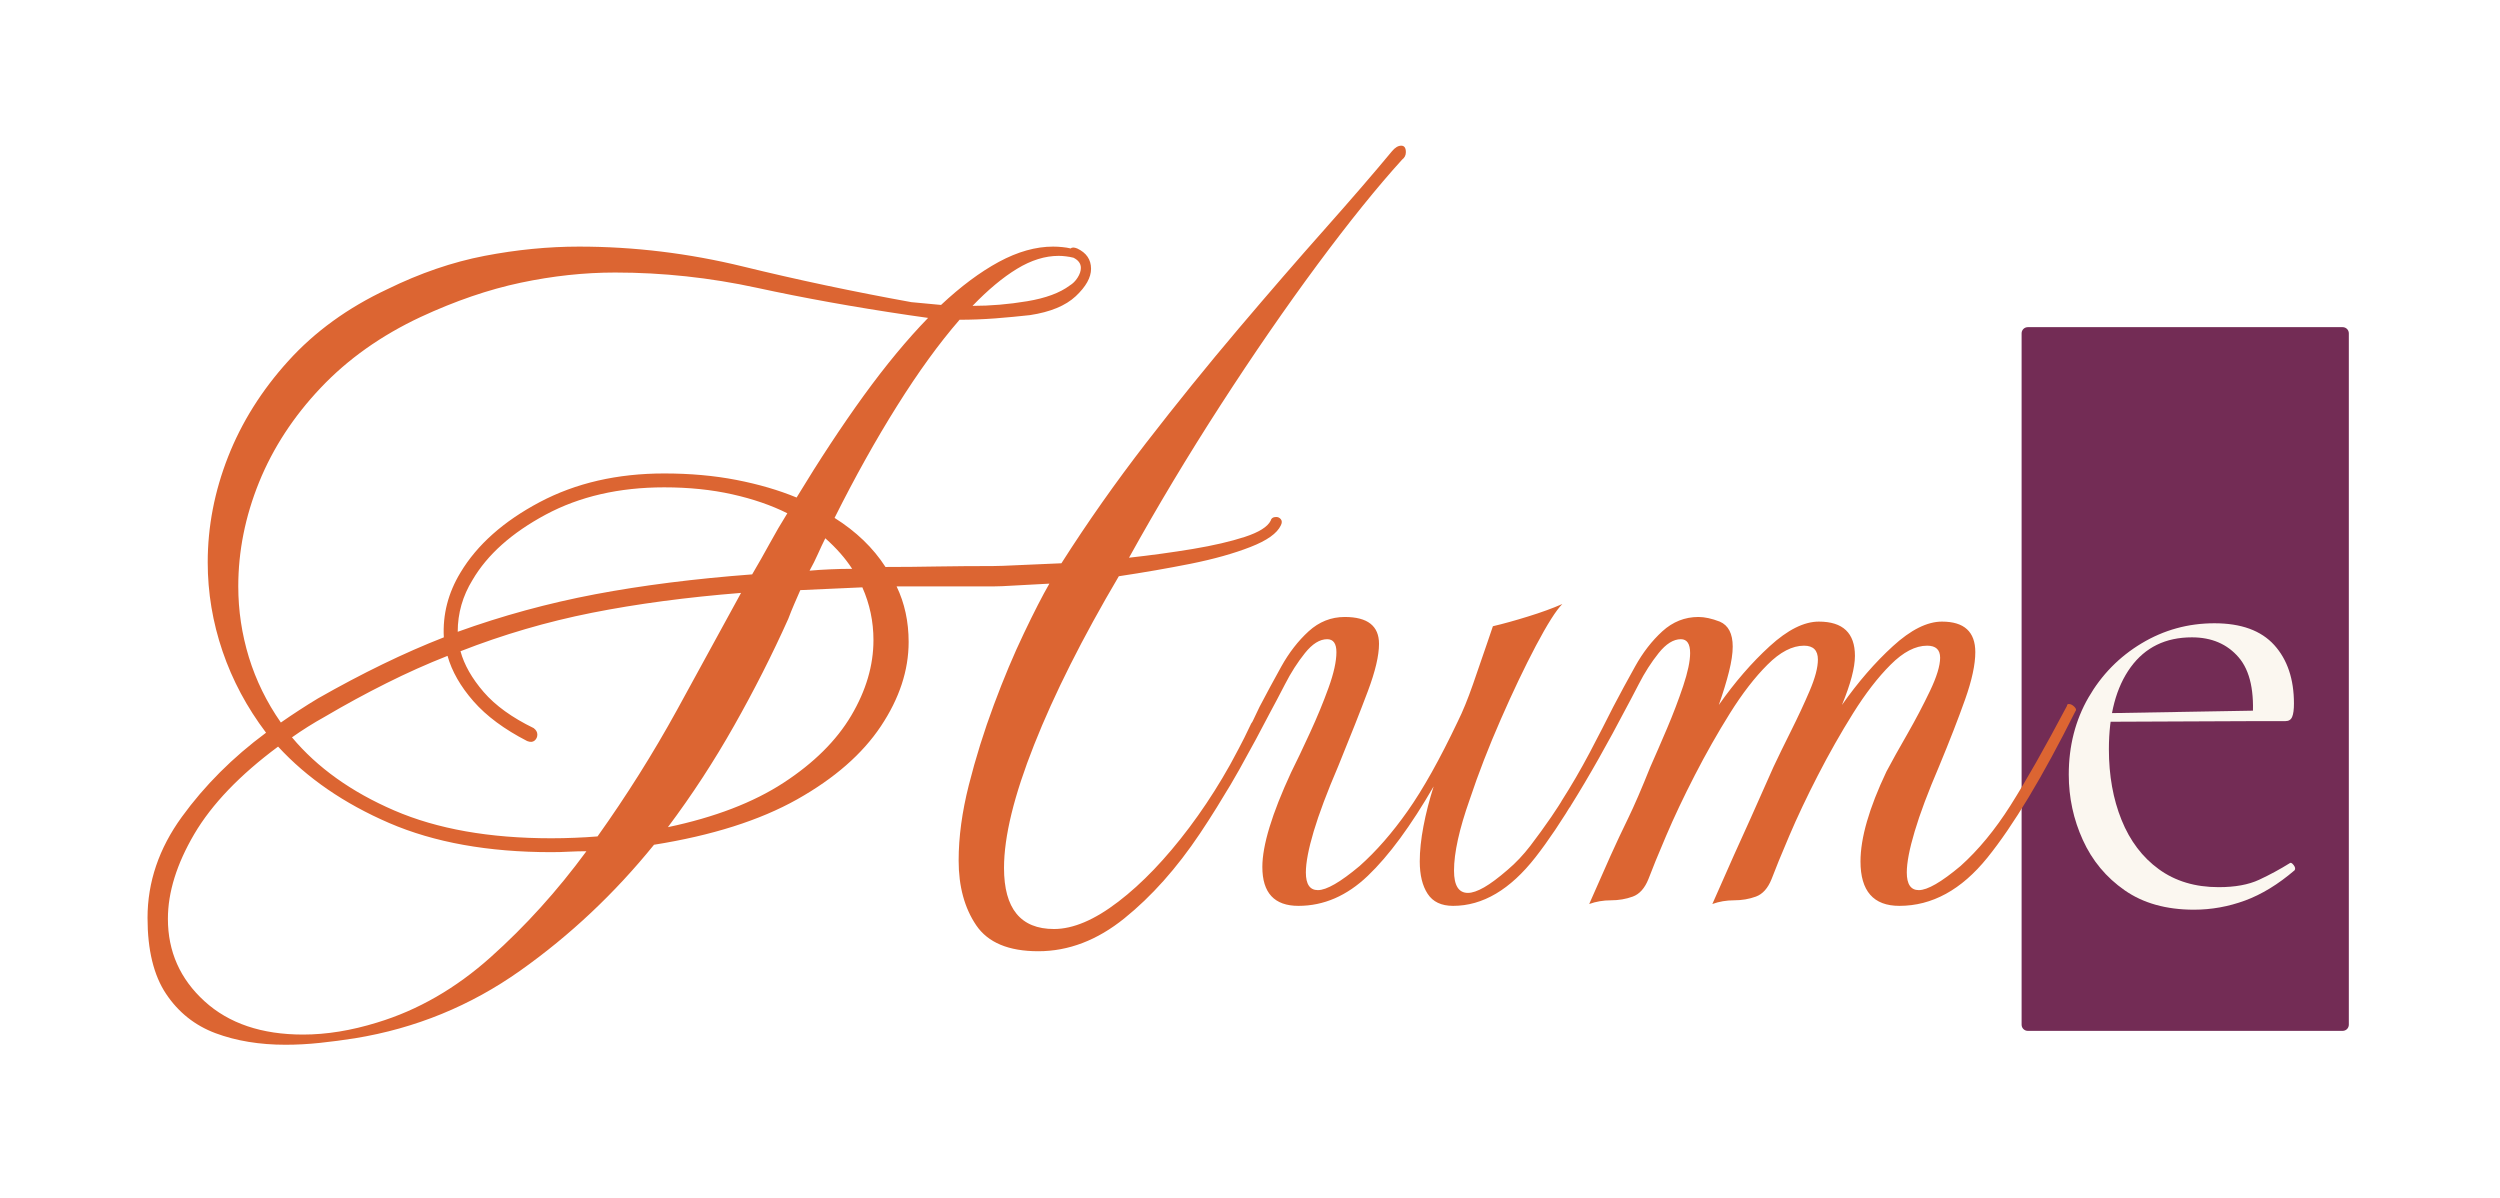
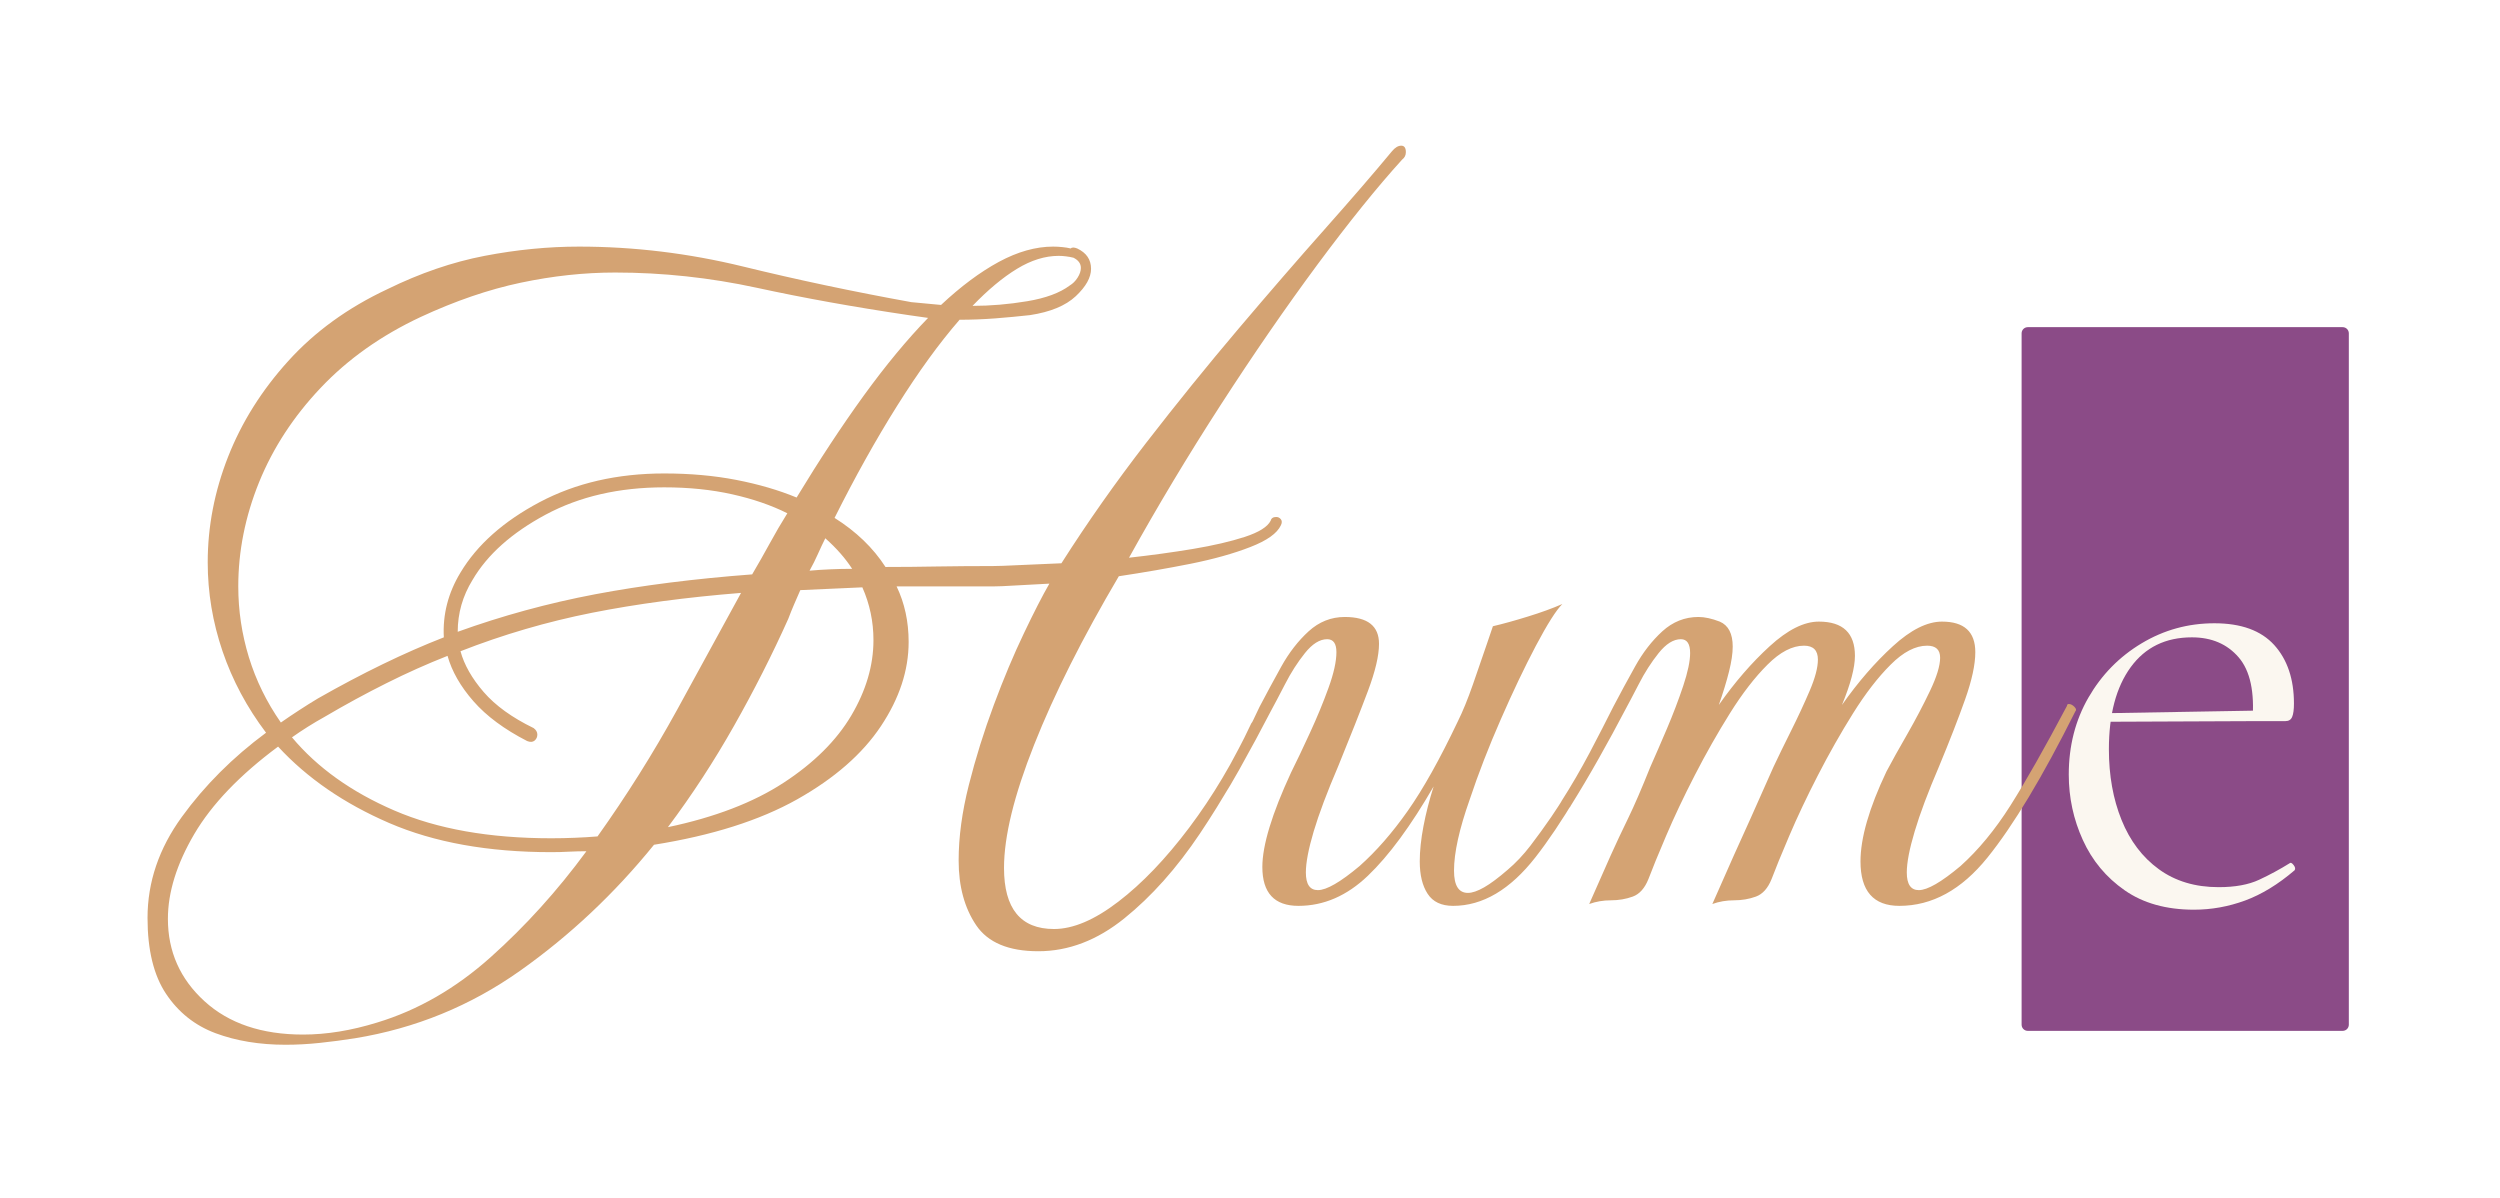
<svg xmlns="http://www.w3.org/2000/svg" viewBox="-32 -146 405 194" width="405" height="194" role="img" aria-label="HUME">
-   <rect x="295.5" y="-93" width="53.01" height="114" rx="1" fill="#732C55" />
+   <rect x="295.5" y="-93" width="53.01" height="114" rx="1" fill="#8B4B87" />
  <path fill="#FBF7F0" d="M323.43 1.37L323.43 1.37Q316.70 1.37 312.20-1.77Q307.70-4.90 305.42-9.92Q303.14-14.93 303.14-20.52L303.14-20.52Q303.14-27.47 306.33-33.00Q309.52-38.53 314.94-41.78Q320.35-45.03 326.74-45.03L326.74-45.03Q333.23-45.03 336.43-41.50Q339.62-37.96 339.62-32.03L339.62-32.03Q339.62-30.55 339.33-29.87Q339.05-29.18 338.25-29.18L338.25-29.18L332.89-29.18Q333.46-36.25 330.67-39.50Q327.88-42.75 323.09-42.75L323.09-42.75Q316.70-42.75 313.17-37.91Q309.64-33.06 309.64-24.62L309.64-24.62Q309.64-18.24 311.69-13.17Q313.74-8.09 317.73-5.19Q321.72-2.28 327.42-2.28L327.42-2.28Q331.41-2.28 333.98-3.48Q336.54-4.67 338.93-6.16L338.93-6.16Q339.16-6.38 339.56-5.87Q339.96-5.36 339.73-5.02L339.73-5.02Q335.74-1.60 331.69-0.11Q327.65 1.37 323.43 1.37ZM334.03-29.18L308.15-29.07L308.04-30.44L334.03-30.89L334.03-29.18Z" />
-   <path fill="#DC6532" d="M14.25 23.25L14.25 23.25Q7.95 23.25 2.92 21.38Q-2.10 19.50-5.10 15Q-8.10 10.50-8.10 2.70L-8.10 2.70Q-8.10-6-2.55-13.65Q3-21.30 11.10-27.30L11.10-27.30Q6.45-33.45 4.05-40.50Q1.65-47.55 1.65-54.90L1.65-54.90Q1.65-63.60 4.95-72Q8.25-80.40 14.70-87.52Q21.15-94.65 30.75-99.15L30.75-99.15Q38.70-103.05 46.50-104.55Q54.30-106.05 61.80-106.05L61.80-106.05Q75.15-106.05 88.35-102.83Q101.55-99.60 115.65-97.05L115.65-97.05L120.45-96.60Q125.25-101.10 129.82-103.58Q134.40-106.05 138.60-106.05L138.60-106.05Q139.35-106.05 140.10-105.97Q140.85-105.90 141.45-105.75L141.45-105.75Q141.75-106.05 142.50-105.75L142.50-105.75Q144.75-104.70 144.75-102.45L144.75-102.45Q144.75-100.35 142.28-98.02Q139.80-95.70 134.85-94.95L134.85-94.95Q132.15-94.65 129.22-94.42Q126.30-94.20 123.45-94.20L123.45-94.20Q118.50-88.50 113.33-80.25Q108.15-72 103.20-62.10L103.20-62.10Q108.45-58.80 111.45-54.15L111.45-54.15Q115.50-54.15 119.85-54.23Q124.20-54.30 128.85-54.30L128.85-54.30Q130.05-54.30 133.05-54.45Q136.05-54.60 139.95-54.75L139.95-54.75Q146.25-64.65 153.67-74.25Q161.10-83.85 168.60-92.70Q176.10-101.55 182.63-108.90Q189.15-116.25 193.50-121.50L193.50-121.50Q194.25-122.40 195-122.40L195-122.40Q195.75-122.40 195.75-121.35L195.75-121.35Q195.75-120.60 195.15-120.15L195.15-120.15Q189.15-113.55 181.42-103.13Q173.70-92.70 165.75-80.40Q157.80-68.10 150.90-55.65L150.90-55.65Q156.30-56.25 161.25-57.07Q166.20-57.90 169.65-59.02Q173.10-60.15 173.85-61.65L173.85-61.65Q174-62.25 174.75-62.25L174.75-62.25Q175.20-62.25 175.50-61.88Q175.80-61.50 175.50-60.90L175.50-60.90Q174.60-58.95 170.55-57.38Q166.50-55.80 160.88-54.67Q155.25-53.55 149.25-52.65L149.25-52.65Q140.40-37.65 135.53-25.35Q130.65-13.05 130.65-5.40L130.65-5.40Q130.65 4.50 138.75 4.50L138.75 4.50Q143.40 4.50 149.17 0.07Q154.95-4.35 160.65-11.92Q166.35-19.50 170.70-28.80L170.70-28.80Q171.15-29.55 171.75-29.55L171.75-29.55Q172.80-29.55 172.35-28.35L172.35-28.35Q168-19.35 162.38-10.95Q156.75-2.55 150.15 2.77Q143.55 8.10 136.20 8.10L136.20 8.10Q129 8.10 126.15 3.90Q123.30-0.30 123.30-6.60L123.30-6.60Q123.30-12.30 124.95-18.82Q126.60-25.35 129-31.80Q131.40-38.25 133.88-43.42Q136.35-48.60 138-51.45L138-51.45Q134.85-51.30 132.45-51.15Q130.05-51 128.85-51L128.85-51L113.25-51Q115.20-46.95 115.20-42L115.20-42Q115.20-35.10 110.70-28.35Q106.20-21.60 97.13-16.50Q88.05-11.40 73.95-9.15L73.95-9.15Q64.35 2.70 52.27 11.25Q40.20 19.80 25.50 22.20L25.50 22.20Q22.65 22.65 19.80 22.95Q16.95 23.25 14.25 23.25ZM125.55-96.45L125.55-96.45Q129.90-96.45 134.40-97.20Q138.90-97.95 141.30-99.75L141.30-99.75Q142.05-100.20 142.57-101.02Q143.10-101.85 143.10-102.60L143.10-102.60Q143.10-103.65 141.90-104.25L141.90-104.25Q141.30-104.40 140.70-104.47Q140.10-104.55 139.50-104.55L139.50-104.55Q136.20-104.55 132.75-102.45Q129.30-100.35 125.55-96.45ZM13.50-28.95L13.50-28.95Q15-30 16.50-30.97Q18-31.95 19.50-32.85L19.50-32.85Q30.30-39 39.90-42.75L39.90-42.75Q39.60-48.30 42.60-53.25L42.60-53.25Q46.65-60 55.42-64.65Q64.20-69.30 75.60-69.30L75.60-69.30Q81.90-69.30 87.30-68.25Q92.70-67.20 97.05-65.40L97.05-65.40Q102.60-74.55 107.92-81.90Q113.25-89.25 118.35-94.50L118.35-94.50L115.20-94.95Q102-96.90 90.60-99.38Q79.20-101.85 67.65-101.85L67.65-101.85Q60.15-101.85 52.35-100.20Q44.55-98.55 36.15-94.65L36.15-94.65Q26.55-90.15 19.95-83.17Q13.35-76.20 9.97-67.88Q6.60-59.55 6.60-51L6.60-51Q6.60-45.15 8.32-39.52Q10.05-33.90 13.50-28.95ZM42.15-43.65L42.15-43.65Q52.95-47.55 64.42-49.73Q75.90-51.90 89.85-52.95L89.85-52.95Q91.35-55.50 92.70-57.97Q94.05-60.45 95.55-62.85L95.55-62.85Q91.65-64.80 86.63-65.92Q81.60-67.05 75.60-67.05L75.60-67.05Q64.65-67.05 56.40-62.63Q48.15-58.20 44.55-52.05L44.55-52.05Q42.15-48.15 42.15-43.65ZM99.15-53.55L99.15-53.55Q100.80-53.70 102.52-53.77Q104.25-53.85 106.05-53.85L106.05-53.85Q104.40-56.40 101.70-58.80L101.70-58.80Q101.10-57.60 100.50-56.25Q99.90-54.90 99.15-53.55ZM76.20-12L76.20-12Q87.60-14.40 94.95-19.20Q102.30-24 105.90-30.07Q109.50-36.15 109.50-42.30L109.50-42.30Q109.50-46.80 107.70-50.85L107.70-50.85L97.65-50.40Q97.20-49.35 96.67-48.15Q96.15-46.95 95.70-45.75L95.70-45.75Q91.80-37.05 86.92-28.43Q82.05-19.80 76.20-12ZM57.30-10.20L57.30-10.20Q59.25-10.20 61.13-10.28Q63-10.35 64.80-10.50L64.80-10.50Q71.85-20.40 77.63-30.90Q83.40-41.40 88.05-49.95L88.05-49.95Q74.85-48.90 63.90-46.73Q52.95-44.55 42.60-40.50L42.60-40.50Q43.50-37.20 46.35-33.90Q49.20-30.60 54.45-28.05L54.45-28.05Q55.05-27.60 55.05-27L55.05-27Q55.05-26.40 54.60-26.02Q54.15-25.65 53.40-25.95L53.40-25.95Q47.85-28.80 44.70-32.40Q41.55-36 40.50-39.75L40.50-39.75Q35.55-37.80 30.60-35.32Q25.65-32.85 20.55-29.85L20.55-29.85Q17.85-28.35 15.30-26.55L15.30-26.55Q21.45-19.20 31.88-14.70Q42.30-10.20 57.30-10.20ZM17.10 21.60L17.10 21.60Q22.80 21.60 29.10 19.65L29.10 19.65Q39 16.65 47.48 9.07Q55.95 1.50 63-8.10L63-8.10Q61.65-8.10 60.22-8.03Q58.80-7.95 57.30-7.95L57.30-7.95Q42-7.95 31.05-12.67Q20.10-17.40 13.05-25.05L13.05-25.05Q3.75-18.15-0.53-10.88Q-4.80-3.60-4.80 2.85L-4.80 2.85Q-4.80 10.80 1.13 16.20Q7.05 21.60 17.10 21.60ZM178.35 0.75L178.35 0.75Q172.50 0.75 172.50-5.55L172.50-5.55Q172.50-10.80 177.15-20.85L177.15-20.85Q178.50-23.55 180.22-27.30Q181.95-31.05 183.22-34.57Q184.50-38.10 184.50-40.35L184.50-40.35Q184.50-42.45 183-42.45L183-42.45Q181.20-42.45 179.40-40.20Q177.60-37.95 176.18-35.17Q174.75-32.40 173.85-30.75L173.85-30.75Q171.60-26.40 168.75-21.30Q165.90-16.20 163.05-12.30L163.05-12.30L162.90-12.30Q162.60-12.30 162.07-12.67Q161.55-13.05 161.70-13.20L161.70-13.20Q164.55-17.10 167.32-22.20Q170.10-27.30 172.05-31.50L172.05-31.50Q173.70-34.65 175.57-38.02Q177.45-41.40 180-43.73Q182.55-46.05 185.85-46.05L185.85-46.05Q191.40-46.05 191.40-41.70L191.40-41.70Q191.40-38.85 189.60-34.05Q187.80-29.25 184.80-21.90L184.80-21.90Q182.10-15.60 180.82-11.32Q179.55-7.05 179.55-4.65L179.55-4.65Q179.55-1.80 181.50-1.80L181.50-1.80Q183.60-1.80 188.25-5.70L188.25-5.70Q192.30-9.30 196.05-14.63Q199.80-19.95 204.15-29.10L204.15-29.10Q205.35-31.50 206.63-35.17Q207.90-38.85 208.88-41.70Q209.85-44.55 209.85-44.55L209.85-44.55Q212.40-45.15 215.55-46.13Q218.70-47.10 221.10-48.15L221.10-48.15Q219.60-46.65 216.82-41.40Q214.05-36.15 211.13-29.47Q208.20-22.80 206.10-16.50L206.10-16.50Q203.55-9.30 203.55-4.95L203.55-4.95Q203.55-1.35 205.80-1.35L205.80-1.35Q206.85-1.35 208.43-2.25Q210-3.15 212.25-5.10L212.25-5.10Q214.20-6.75 215.93-9Q217.65-11.25 219.30-13.65L219.30-13.65Q221.55-16.95 224.03-21.30Q226.50-25.65 229.50-31.50L229.50-31.50Q229.80-31.95 229.95-31.95L229.95-31.95Q230.40-31.95 230.77-31.57Q231.15-31.20 231-30.90L231-30.90Q222.90-15 216.75-7.13Q210.60 0.75 203.40 0.75L203.40 0.75Q200.55 0.75 199.28-1.20Q198-3.15 198-6.45L198-6.45Q198-9 198.60-12.15Q199.20-15.30 200.25-18.60L200.25-18.60Q194.70-9 189.60-4.13Q184.50 0.75 178.35 0.75ZM275.70 0.75L275.70 0.75Q269.40 0.75 269.40-6.45L269.40-6.45Q269.40-12.15 273.60-21L273.60-21Q274.95-23.55 276.98-27.07Q279-30.60 280.65-34.05Q282.30-37.50 282.30-39.45L282.30-39.45Q282.30-41.40 280.20-41.40L280.20-41.40Q277.35-41.40 274.28-38.32Q271.20-35.25 268.20-30.45Q265.20-25.65 262.50-20.40Q259.80-15.15 257.85-10.57Q255.90-6 255-3.60L255-3.60Q254.10-1.35 252.45-0.75Q250.80-0.15 248.93-0.15Q247.05-0.15 245.40 0.45L245.40 0.45Q247.50-4.35 248.85-7.35Q250.20-10.35 251.63-13.50Q253.05-16.65 255.30-21.75L255.30-21.75Q256.50-24.30 258.15-27.60Q259.80-30.90 261.15-34.05Q262.50-37.20 262.50-39.15L262.50-39.15Q262.50-41.40 260.25-41.40L260.25-41.40Q257.40-41.40 254.33-38.32Q251.25-35.25 248.25-30.45Q245.25-25.65 242.55-20.40Q239.85-15.15 237.90-10.57Q235.95-6 235.05-3.60L235.05-3.60Q234.15-1.35 232.50-0.75Q230.85-0.15 228.98-0.15Q227.10-0.15 225.45 0.45L225.45 0.45Q227.55-4.35 228.90-7.35Q230.25-10.35 231.75-13.42Q233.25-16.50 235.35-21.75L235.35-21.75Q236.55-24.45 238.05-27.97Q239.55-31.50 240.68-34.88Q241.80-38.25 241.80-40.20L241.80-40.20Q241.80-42.45 240.30-42.45L240.30-42.45Q238.50-42.45 236.70-40.20Q234.90-37.95 233.48-35.17Q232.05-32.40 231.15-30.75L231.15-30.75Q229.35-27.30 227.03-23.18Q224.70-19.05 222.45-15.45L222.45-15.45Q222.30-15 221.70-15L221.70-15Q221.25-15 220.95-15.30Q220.65-15.60 220.95-16.20L220.95-16.20Q223.35-19.95 225.53-24.07Q227.70-28.20 229.35-31.50L229.35-31.50Q231-34.65 232.88-38.02Q234.75-41.40 237.30-43.73Q239.85-46.05 243.15-46.05L243.15-46.05Q244.65-46.05 246.60-45.30L246.60-45.30Q248.70-44.40 248.70-41.25L248.70-41.25Q248.70-39.60 248.10-37.20Q247.50-34.80 246.45-31.80L246.45-31.80Q250.35-37.35 254.70-41.32Q259.05-45.30 262.65-45.30L262.65-45.30Q268.50-45.30 268.50-39.75L268.50-39.75Q268.50-36.90 266.40-31.80L266.40-31.80Q270.30-37.35 274.65-41.32Q279-45.30 282.60-45.30L282.60-45.30Q288-45.30 288-40.35L288-40.35Q288-37.35 286.35-32.70Q284.70-28.05 282.15-21.90L282.15-21.90Q279.45-15.60 278.18-11.32Q276.90-7.05 276.90-4.65L276.90-4.65Q276.90-1.80 278.85-1.80L278.85-1.80Q280.95-1.80 285.60-5.70L285.60-5.70Q289.95-9.60 293.70-15.52Q297.45-21.45 302.85-31.65L302.85-31.65Q302.85-31.95 303.15-31.95L303.15-31.95Q303.60-31.95 304.05-31.50Q304.50-31.05 304.20-30.75L304.20-30.75Q296.25-14.85 289.95-7.05Q283.65 0.75 275.70 0.75Z" />
+   <path fill="#D4A373" d="M14.25 23.25L14.25 23.25Q7.95 23.25 2.92 21.38Q-2.10 19.50-5.10 15Q-8.10 10.50-8.10 2.70L-8.10 2.70Q-8.10-6-2.55-13.65Q3-21.30 11.10-27.30L11.10-27.30Q6.45-33.45 4.05-40.50Q1.65-47.55 1.65-54.90L1.65-54.90Q1.65-63.60 4.95-72Q8.25-80.40 14.70-87.52Q21.15-94.65 30.75-99.15L30.75-99.15Q38.70-103.05 46.50-104.55Q54.30-106.05 61.80-106.05L61.80-106.05Q75.15-106.05 88.35-102.83Q101.55-99.60 115.65-97.05L115.65-97.05L120.45-96.60Q125.25-101.10 129.82-103.58Q134.40-106.05 138.60-106.05L138.60-106.05Q139.35-106.05 140.10-105.97Q140.85-105.90 141.45-105.75L141.45-105.75Q141.75-106.05 142.50-105.75L142.50-105.75Q144.75-104.70 144.75-102.45L144.75-102.45Q144.75-100.35 142.28-98.02Q139.80-95.70 134.85-94.95L134.85-94.95Q132.15-94.65 129.22-94.42Q126.30-94.20 123.45-94.20L123.45-94.20Q118.50-88.50 113.33-80.25Q108.15-72 103.20-62.10L103.20-62.10Q108.45-58.80 111.45-54.15L111.45-54.15Q115.50-54.15 119.85-54.23Q124.20-54.30 128.85-54.30L128.85-54.30Q130.05-54.30 133.05-54.45Q136.05-54.60 139.95-54.75L139.95-54.75Q146.25-64.65 153.67-74.25Q161.10-83.85 168.60-92.70Q176.10-101.55 182.63-108.90Q189.15-116.25 193.50-121.50L193.50-121.50Q194.25-122.40 195-122.40L195-122.40Q195.75-122.40 195.75-121.35L195.75-121.35Q195.75-120.60 195.15-120.15L195.15-120.15Q189.15-113.55 181.42-103.13Q173.70-92.70 165.75-80.40Q157.80-68.10 150.90-55.65L150.90-55.65Q156.30-56.25 161.25-57.07Q166.20-57.90 169.65-59.02Q173.10-60.15 173.85-61.65L173.85-61.65Q174-62.25 174.75-62.25L174.75-62.25Q175.20-62.25 175.50-61.88Q175.80-61.50 175.50-60.90L175.50-60.90Q174.60-58.95 170.55-57.38Q166.50-55.80 160.88-54.67Q155.25-53.55 149.25-52.65L149.25-52.65Q140.40-37.65 135.53-25.35Q130.65-13.05 130.65-5.40L130.65-5.40Q130.65 4.50 138.75 4.50L138.75 4.50Q143.40 4.50 149.17 0.07Q154.95-4.35 160.65-11.92Q166.35-19.50 170.70-28.80L170.70-28.80Q171.15-29.55 171.75-29.55L171.75-29.55Q172.80-29.55 172.35-28.35L172.35-28.35Q168-19.35 162.38-10.95Q156.75-2.55 150.15 2.77Q143.55 8.10 136.20 8.10L136.20 8.10Q129 8.10 126.15 3.90Q123.30-0.30 123.30-6.60L123.30-6.60Q123.30-12.30 124.95-18.82Q126.60-25.35 129-31.80Q131.40-38.25 133.88-43.42Q136.35-48.60 138-51.45L138-51.45Q134.85-51.30 132.45-51.15Q130.05-51 128.85-51L128.85-51L113.25-51Q115.20-46.95 115.20-42L115.20-42Q115.20-35.10 110.70-28.35Q106.20-21.60 97.13-16.50Q88.05-11.40 73.95-9.15L73.95-9.15Q64.35 2.70 52.27 11.25Q40.20 19.80 25.50 22.20L25.50 22.20Q22.65 22.65 19.80 22.95Q16.95 23.25 14.25 23.25ZM125.55-96.45L125.55-96.45Q129.90-96.45 134.40-97.20Q138.90-97.95 141.30-99.75L141.30-99.75Q142.05-100.20 142.57-101.02Q143.10-101.85 143.10-102.60L143.10-102.60Q143.10-103.65 141.90-104.25L141.90-104.25Q141.30-104.40 140.70-104.47Q140.10-104.55 139.50-104.55L139.50-104.55Q136.20-104.55 132.75-102.45Q129.30-100.35 125.55-96.45ZM13.50-28.95L13.50-28.95Q15-30 16.50-30.97Q18-31.95 19.50-32.85L19.50-32.85Q30.30-39 39.90-42.75L39.90-42.75Q39.60-48.30 42.60-53.25L42.60-53.25Q46.65-60 55.42-64.65Q64.20-69.30 75.60-69.30L75.60-69.30Q81.90-69.30 87.30-68.25Q92.70-67.20 97.05-65.40L97.05-65.40Q102.60-74.55 107.92-81.90Q113.25-89.25 118.35-94.50L118.35-94.50L115.20-94.95Q102-96.90 90.60-99.38Q79.20-101.85 67.65-101.85L67.65-101.85Q60.15-101.85 52.35-100.20Q44.55-98.55 36.15-94.65L36.15-94.65Q26.55-90.15 19.95-83.17Q13.35-76.20 9.97-67.88Q6.60-59.55 6.60-51L6.60-51Q6.60-45.15 8.32-39.52Q10.05-33.90 13.50-28.95ZM42.15-43.65L42.15-43.65Q52.95-47.55 64.42-49.73Q75.90-51.90 89.85-52.95L89.85-52.95Q91.35-55.50 92.70-57.97Q94.05-60.45 95.55-62.85L95.55-62.85Q91.65-64.80 86.63-65.92Q81.60-67.05 75.60-67.05L75.60-67.05Q64.65-67.05 56.40-62.63Q48.15-58.20 44.55-52.05L44.55-52.05Q42.15-48.15 42.15-43.65ZM99.15-53.55L99.15-53.55Q100.80-53.70 102.52-53.77Q104.25-53.85 106.05-53.85L106.05-53.85Q104.40-56.40 101.70-58.80L101.70-58.80Q101.10-57.60 100.50-56.25Q99.90-54.90 99.15-53.55ZM76.20-12L76.20-12Q87.60-14.40 94.95-19.20Q102.30-24 105.90-30.07Q109.50-36.15 109.50-42.30L109.50-42.30Q109.50-46.80 107.70-50.85L107.70-50.85L97.65-50.40Q97.20-49.35 96.67-48.15Q96.15-46.95 95.70-45.75L95.70-45.75Q91.80-37.05 86.92-28.43Q82.05-19.80 76.20-12ZM57.30-10.20L57.30-10.20Q59.25-10.20 61.13-10.28Q63-10.35 64.80-10.50L64.80-10.50Q71.85-20.40 77.63-30.90Q83.40-41.40 88.05-49.95L88.05-49.95Q74.85-48.90 63.90-46.73Q52.95-44.55 42.60-40.50L42.60-40.50Q43.50-37.20 46.35-33.90Q49.20-30.60 54.45-28.05L54.45-28.05Q55.05-27.60 55.05-27L55.05-27Q55.05-26.40 54.60-26.02Q54.15-25.65 53.40-25.95L53.40-25.95Q47.85-28.80 44.70-32.40Q41.55-36 40.50-39.75L40.50-39.75Q35.55-37.80 30.60-35.32Q25.65-32.85 20.55-29.85L20.55-29.85Q17.85-28.35 15.30-26.55L15.30-26.55Q21.45-19.20 31.88-14.70Q42.30-10.20 57.30-10.20ZM17.10 21.60L17.10 21.60Q22.80 21.60 29.10 19.65L29.10 19.65Q39 16.65 47.48 9.07Q55.95 1.50 63-8.10L63-8.10Q61.65-8.10 60.22-8.03Q58.80-7.95 57.30-7.95L57.30-7.95Q42-7.95 31.05-12.67Q20.10-17.40 13.05-25.05L13.05-25.05Q3.75-18.15-0.53-10.88Q-4.80-3.60-4.80 2.85L-4.80 2.85Q-4.80 10.80 1.13 16.20Q7.05 21.60 17.10 21.60ZM178.35 0.75L178.35 0.75Q172.50 0.75 172.50-5.55L172.50-5.55Q172.50-10.80 177.15-20.85L177.15-20.85Q178.50-23.55 180.22-27.30Q181.95-31.05 183.22-34.57Q184.50-38.10 184.50-40.35L184.50-40.35Q184.50-42.45 183-42.45L183-42.45Q181.20-42.45 179.40-40.20Q177.60-37.95 176.18-35.17Q174.75-32.40 173.85-30.75L173.85-30.75Q171.60-26.40 168.75-21.30Q165.90-16.20 163.05-12.30L163.05-12.30L162.90-12.30Q162.60-12.30 162.07-12.67Q161.55-13.05 161.70-13.20L161.70-13.20Q164.55-17.10 167.32-22.20Q170.10-27.30 172.05-31.50L172.05-31.50Q173.70-34.65 175.57-38.02Q177.45-41.40 180-43.73Q182.55-46.05 185.85-46.05L185.85-46.05Q191.40-46.05 191.40-41.70L191.40-41.70Q191.40-38.85 189.60-34.05Q187.80-29.25 184.80-21.90L184.80-21.90Q182.10-15.60 180.82-11.32Q179.55-7.05 179.55-4.65L179.55-4.65Q179.55-1.80 181.50-1.80L181.50-1.80Q183.60-1.80 188.25-5.70L188.25-5.70Q192.30-9.30 196.05-14.63Q199.80-19.95 204.15-29.10L204.15-29.10Q205.35-31.50 206.63-35.17Q207.90-38.85 208.88-41.70Q209.85-44.55 209.85-44.55L209.85-44.55Q212.40-45.15 215.55-46.13Q218.70-47.10 221.10-48.15L221.10-48.15Q219.60-46.65 216.82-41.40Q214.05-36.15 211.13-29.47Q208.20-22.80 206.10-16.50L206.10-16.50Q203.55-9.30 203.55-4.95L203.55-4.95Q203.55-1.35 205.80-1.35L205.80-1.35Q206.85-1.35 208.43-2.25Q210-3.15 212.25-5.10L212.25-5.10Q214.20-6.75 215.93-9Q217.65-11.25 219.30-13.65L219.30-13.65Q221.55-16.95 224.03-21.30Q226.50-25.65 229.50-31.50L229.50-31.50Q229.80-31.95 229.95-31.95L229.95-31.95Q230.40-31.95 230.77-31.57Q231.15-31.20 231-30.90L231-30.90Q222.90-15 216.75-7.13Q210.60 0.75 203.40 0.75L203.40 0.75Q200.55 0.75 199.28-1.20Q198-3.15 198-6.45L198-6.45Q198-9 198.60-12.15Q199.20-15.30 200.25-18.60L200.25-18.60Q194.70-9 189.60-4.13Q184.50 0.75 178.35 0.75ZM275.70 0.75L275.70 0.75Q269.40 0.75 269.40-6.45L269.40-6.45Q269.40-12.15 273.60-21L273.60-21Q274.95-23.55 276.98-27.07Q279-30.60 280.65-34.05Q282.30-37.50 282.30-39.45L282.30-39.45Q282.30-41.40 280.20-41.40L280.20-41.40Q277.35-41.40 274.28-38.32Q271.20-35.25 268.20-30.45Q265.20-25.65 262.50-20.40Q259.80-15.15 257.85-10.57Q255.90-6 255-3.60L255-3.60Q254.10-1.35 252.45-0.75Q250.80-0.15 248.93-0.15Q247.05-0.15 245.40 0.45L245.40 0.45Q247.50-4.35 248.85-7.35Q250.20-10.35 251.63-13.50Q253.05-16.65 255.30-21.75L255.30-21.75Q256.50-24.30 258.15-27.60Q259.80-30.90 261.15-34.05Q262.50-37.20 262.50-39.15L262.50-39.15Q262.50-41.40 260.25-41.40L260.25-41.40Q257.40-41.40 254.33-38.32Q251.25-35.25 248.25-30.45Q245.25-25.65 242.55-20.40Q239.85-15.15 237.90-10.57Q235.95-6 235.05-3.60L235.05-3.60Q234.15-1.35 232.50-0.75Q230.85-0.15 228.98-0.15Q227.10-0.15 225.45 0.45L225.45 0.45Q227.55-4.35 228.90-7.35Q230.25-10.35 231.75-13.42Q233.25-16.50 235.35-21.75L235.35-21.75Q236.55-24.45 238.05-27.97Q239.55-31.50 240.68-34.88Q241.80-38.25 241.80-40.20L241.80-40.20Q241.80-42.45 240.30-42.45L240.30-42.45Q238.50-42.45 236.70-40.20Q234.90-37.95 233.48-35.17Q232.05-32.40 231.15-30.75L231.15-30.75Q229.35-27.30 227.03-23.18Q224.70-19.05 222.45-15.45L222.45-15.45Q222.30-15 221.70-15L221.70-15Q221.25-15 220.95-15.30Q220.65-15.60 220.95-16.20L220.95-16.20Q223.35-19.95 225.53-24.07Q227.70-28.20 229.35-31.50L229.35-31.50Q231-34.65 232.88-38.02Q234.75-41.40 237.30-43.73Q239.85-46.05 243.15-46.05L243.15-46.05Q244.65-46.05 246.60-45.30L246.60-45.30Q248.70-44.40 248.70-41.25L248.70-41.25Q248.70-39.60 248.10-37.20Q247.50-34.80 246.45-31.80L246.45-31.80Q250.35-37.35 254.70-41.32Q259.05-45.30 262.65-45.30L262.65-45.30Q268.50-45.30 268.50-39.75L268.50-39.75Q268.50-36.90 266.40-31.80L266.40-31.80Q270.30-37.35 274.65-41.32Q279-45.30 282.60-45.30L282.60-45.30Q288-45.30 288-40.35L288-40.35Q288-37.35 286.35-32.70Q284.70-28.05 282.15-21.90L282.15-21.90Q279.45-15.60 278.18-11.32Q276.90-7.05 276.90-4.65L276.90-4.65Q276.90-1.80 278.85-1.80L278.85-1.80Q280.95-1.80 285.60-5.70L285.60-5.70Q289.95-9.60 293.70-15.52Q297.45-21.45 302.85-31.65L302.85-31.65Q302.85-31.95 303.15-31.95L303.15-31.95Q303.60-31.95 304.05-31.50Q304.50-31.05 304.20-30.75L304.20-30.75Q296.25-14.85 289.95-7.05Q283.65 0.75 275.70 0.75Z" />
</svg>
